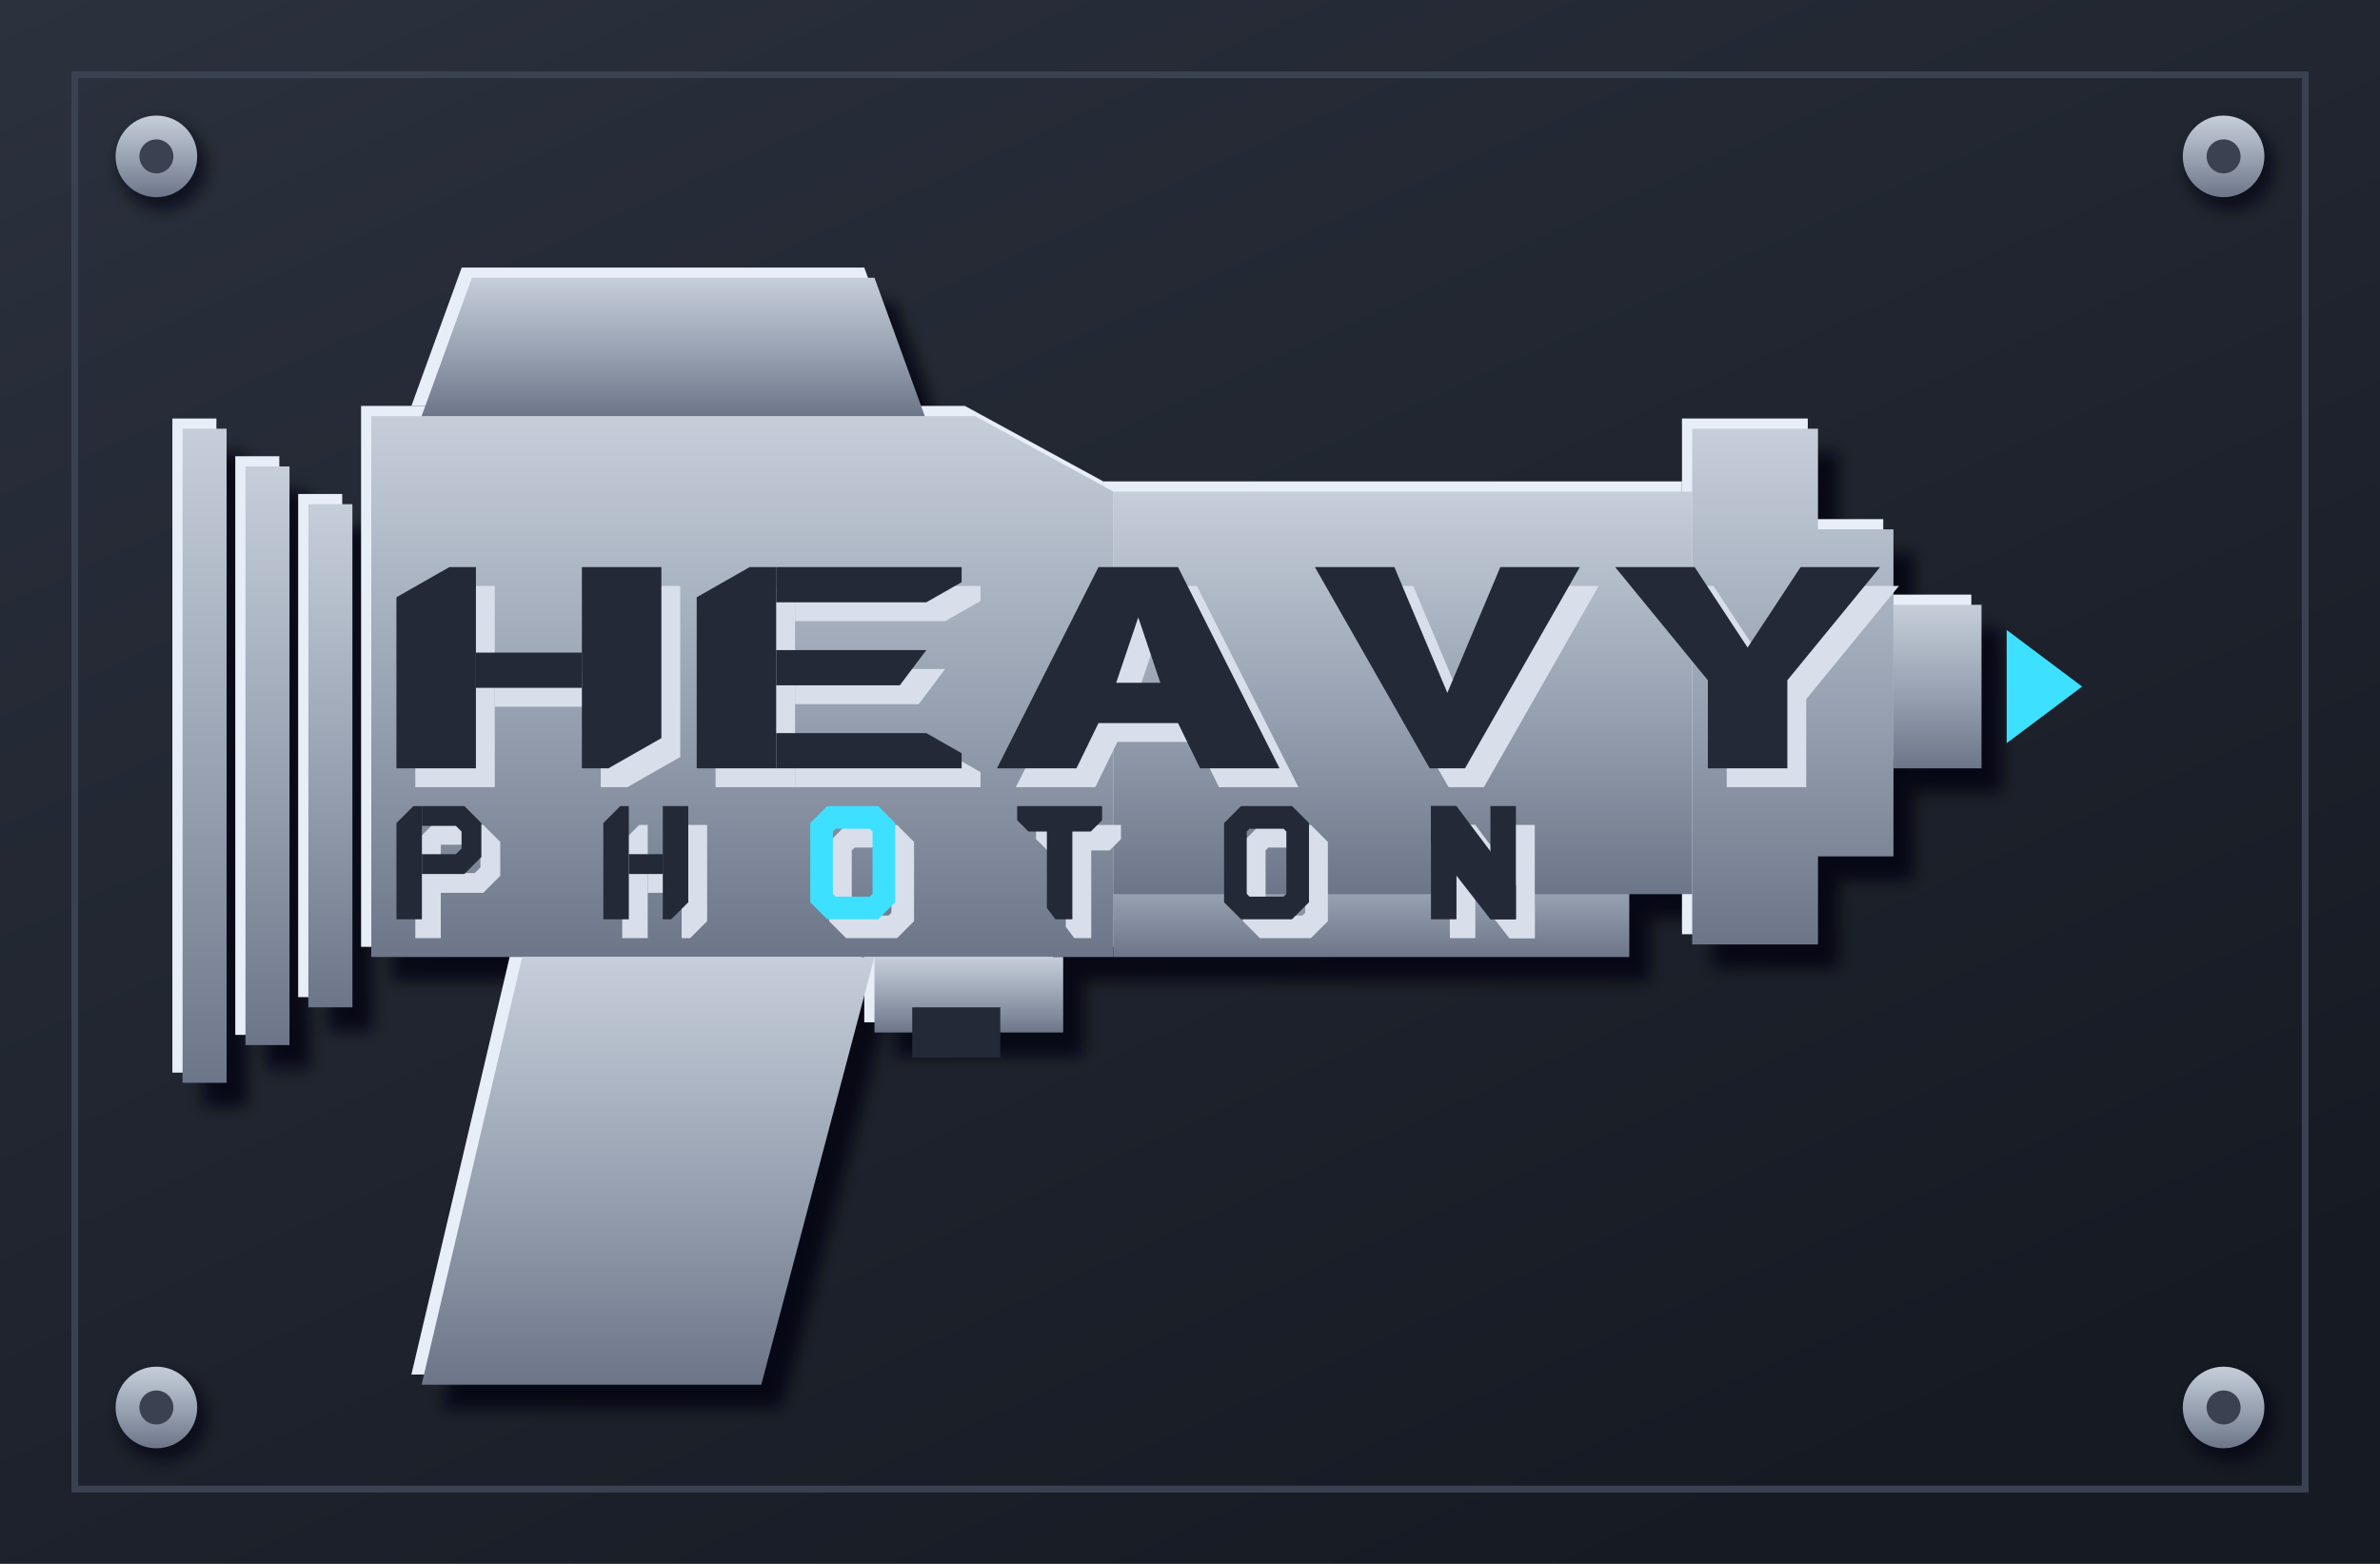
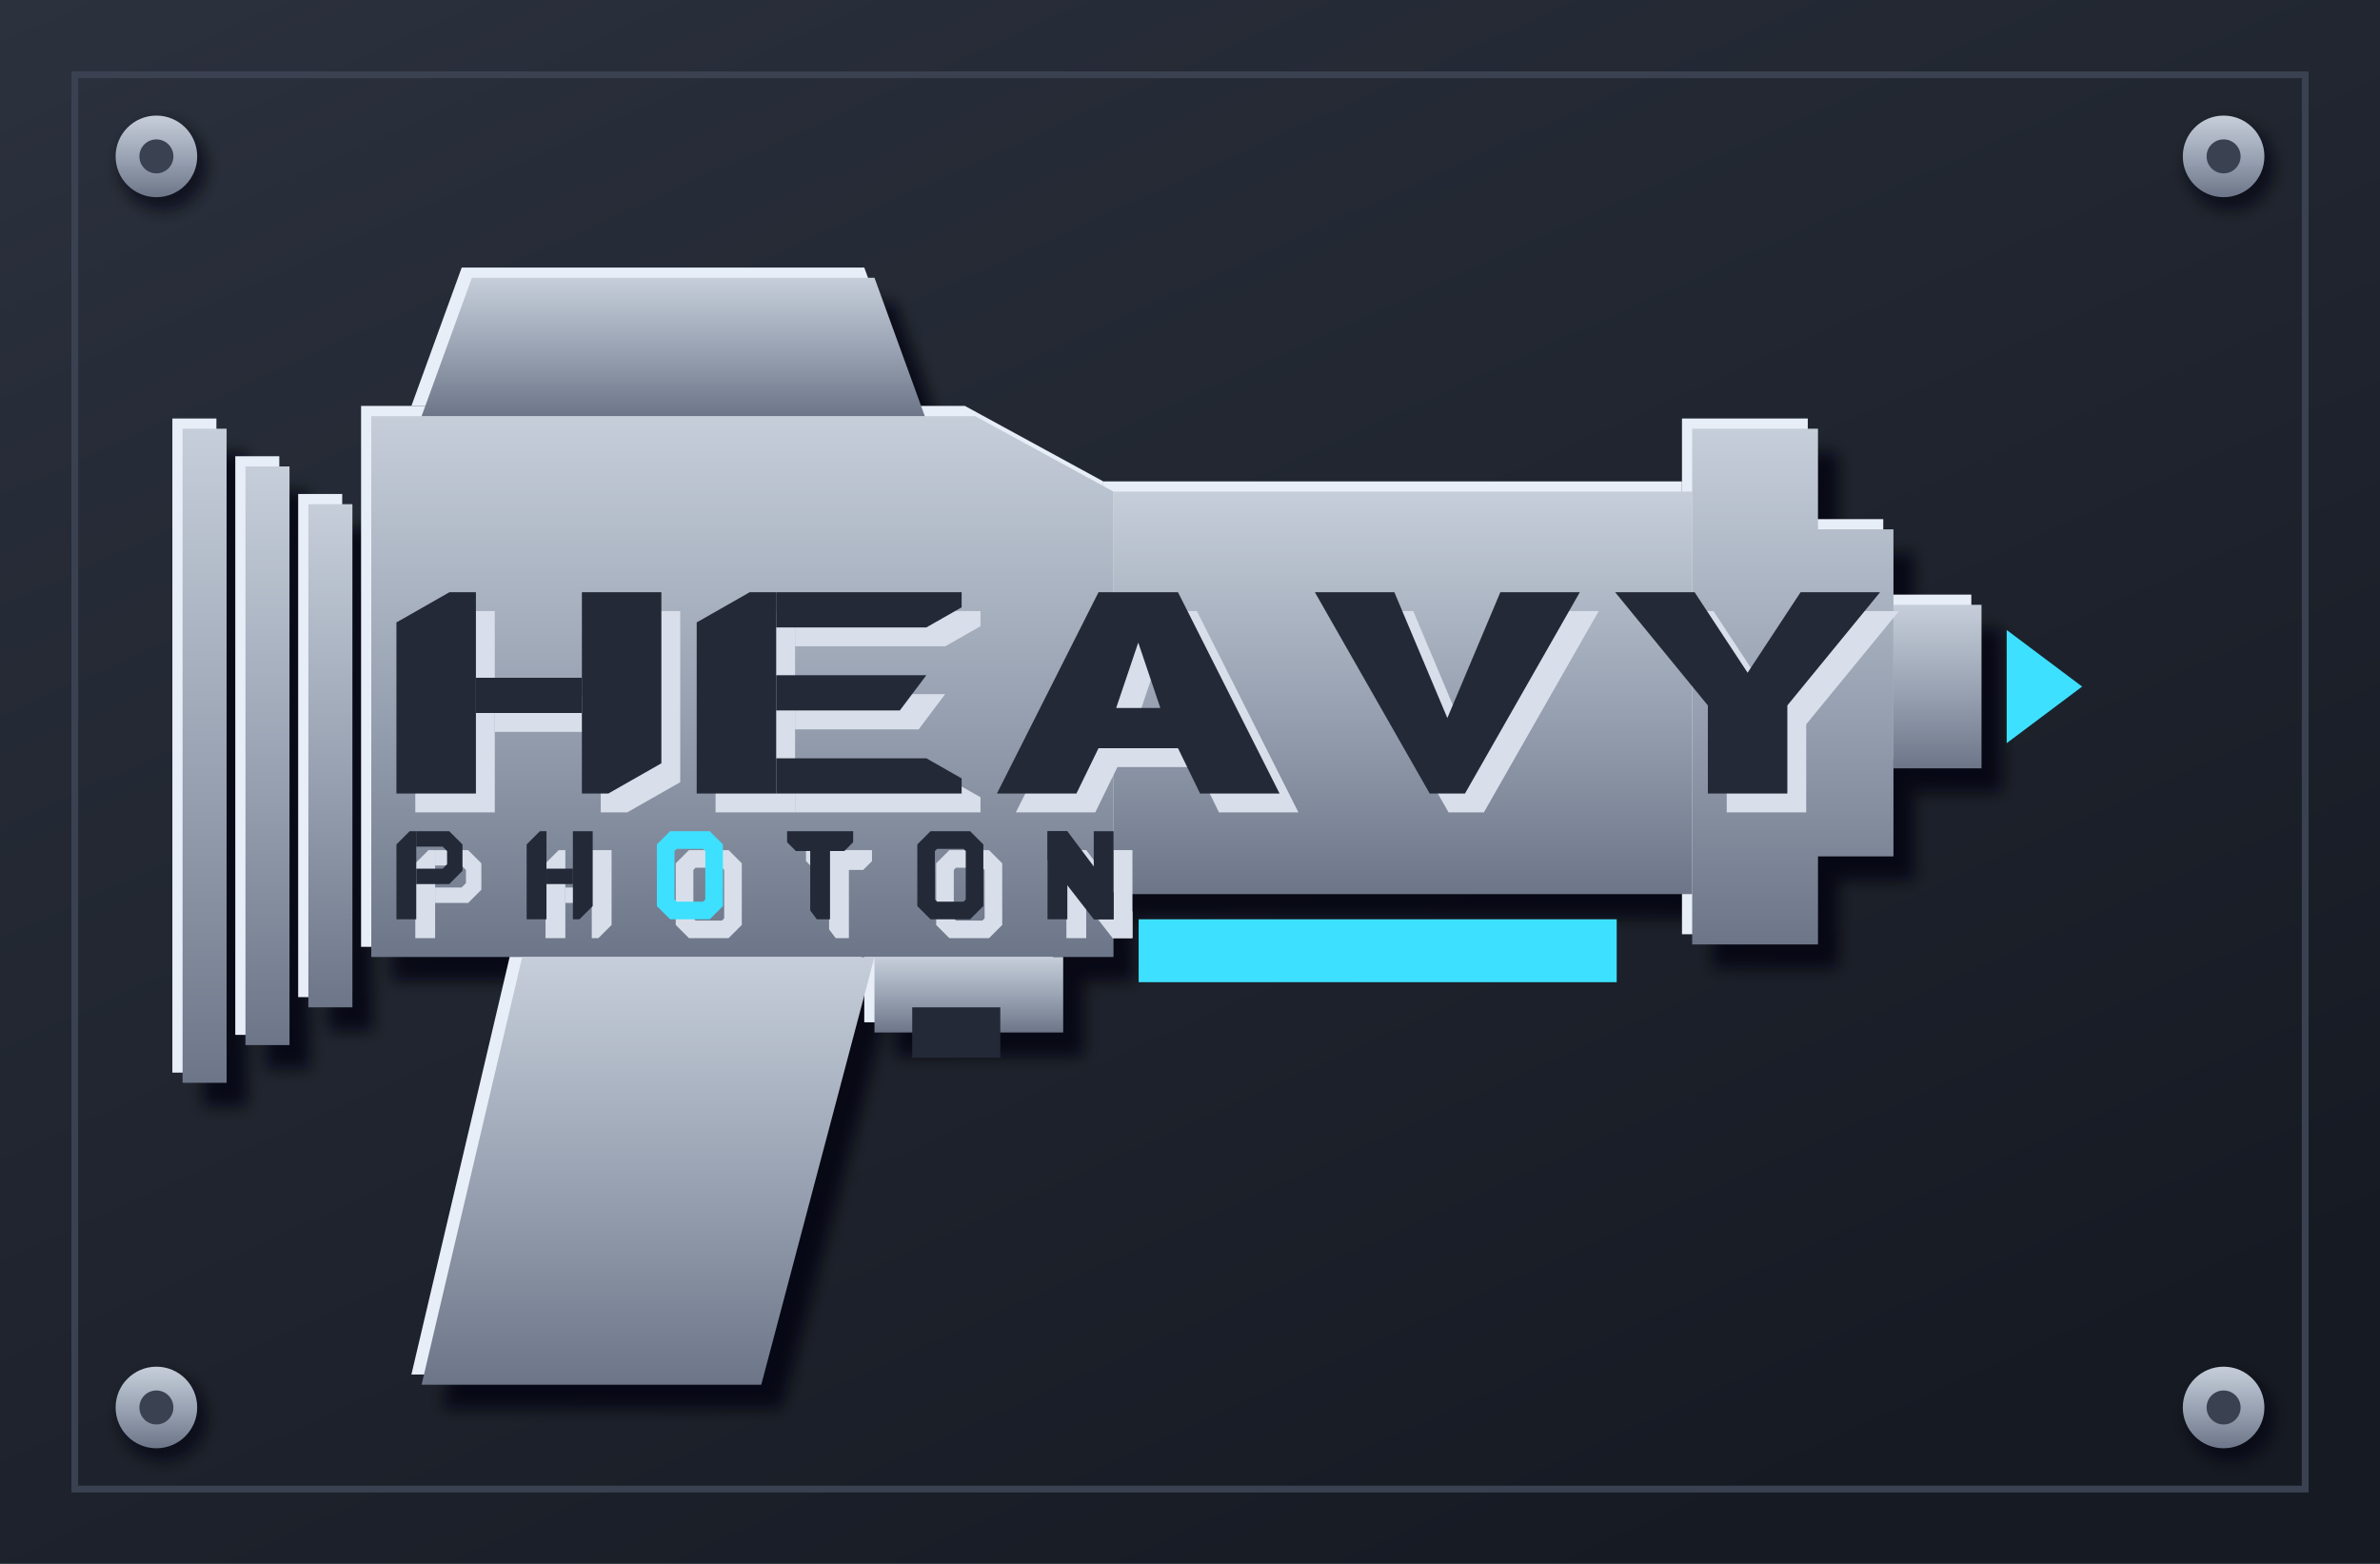
<svg xmlns="http://www.w3.org/2000/svg" viewBox="0 0 700 460" width="700" height="460">
  <defs>
    <linearGradient id="plate3" x1="0" y1="0" x2="0.7" y2="1">
      <stop offset="0" stop-color="#2B313D" />
      <stop offset="1" stop-color="#161A23" />
    </linearGradient>
    <linearGradient id="steel3" x1="0" y1="0" x2="0" y2="1">
      <stop offset="0" stop-color="#C6CEDA" />
      <stop offset="0.55" stop-color="#96A0B0" />
      <stop offset="1" stop-color="#6C7688" />
    </linearGradient>
    <filter id="soften3" x="-20%" y="-20%" width="140%" height="140%">
      <feGaussianBlur stdDeviation="2.2" />
    </filter>
  </defs>
  <rect width="700" height="460" fill="url(#plate3)" />
  <rect x="22" y="22" width="656" height="416" fill="none" stroke="#3A4150" stroke-width="2" />
  <circle cx="48" cy="49" r="13" fill="#04060A" opacity="0.6" filter="url(#soften3)" />
  <circle cx="46" cy="46" r="12" fill="url(#steel3)" />
  <circle cx="46" cy="46" r="5" fill="#3A4150" />
  <circle cx="656" cy="49" r="13" fill="#04060A" opacity="0.6" filter="url(#soften3)" />
  <circle cx="654" cy="46" r="12" fill="url(#steel3)" />
  <circle cx="654" cy="46" r="5" fill="#3A4150" />
  <circle cx="48" cy="417" r="13" fill="#04060A" opacity="0.6" filter="url(#soften3)" />
  <circle cx="46" cy="414" r="12" fill="url(#steel3)" />
  <circle cx="46" cy="414" r="5" fill="#3A4150" />
  <circle cx="656" cy="417" r="13" fill="#04060A" opacity="0.6" filter="url(#soften3)" />
  <circle cx="654" cy="414" r="12" fill="url(#steel3)" />
  <circle cx="654" cy="414" r="5" fill="#3A4150" />
  <g fill="#04060A" opacity="0.75" filter="url(#soften3)" transform="translate(6 7)">
    <g transform="translate(50 4) scale(1.85)">
      <rect x="2" y="66" width="7" height="104" />
      <rect x="12" y="72" width="7" height="92" />
      <rect x="22" y="78" width="7" height="80" />
-       <path d="M150,128 L232,128 L232,150 L150,150 Z" />
      <path d="M32,64 L128,64 L150,76 L150,150 L32,150 Z" />
      <path d="M56,150 L112,150 L94,218 L40,218 Z" />
      <rect x="112" y="150" width="30" height="12" />
      <path d="M48,42 L112,42 L120,64 L40,64 Z" />
      <path d="M150,76 L242,76 L242,140 L150,140 Z" />
      <path d="M242,66 L262,66 L262,82 L274,82 L274,134 L262,134 L262,148 L242,148 Z" />
      <rect x="274" y="94" width="14" height="26" />
    </g>
  </g>
  <g fill="#E8EEF7" transform="translate(-3 -3)">
    <g transform="translate(50 4) scale(1.85)">
      <rect x="2" y="66" width="7" height="104" />
      <rect x="12" y="72" width="7" height="92" />
      <rect x="22" y="78" width="7" height="80" />
-       <path d="M150,128 L232,128 L232,150 L150,150 Z" />
      <path d="M32,64 L128,64 L150,76 L150,150 L32,150 Z" />
      <path d="M56,150 L112,150 L94,218 L40,218 Z" />
      <rect x="112" y="150" width="30" height="12" />
      <path d="M48,42 L112,42 L120,64 L40,64 Z" />
      <path d="M150,76 L242,76 L242,140 L150,140 Z" />
      <path d="M242,66 L262,66 L262,82 L274,82 L274,134 L262,134 L262,148 L242,148 Z" />
      <rect x="274" y="94" width="14" height="26" />
    </g>
  </g>
  <g fill="url(#steel3)">
    <g transform="translate(50 4) scale(1.85)">
      <rect x="2" y="66" width="7" height="104" />
      <rect x="12" y="72" width="7" height="92" />
      <rect x="22" y="78" width="7" height="80" />
-       <path d="M150,128 L232,128 L232,150 L150,150 Z" />
      <path d="M32,64 L128,64 L150,76 L150,150 L32,150 Z" />
      <path d="M56,150 L112,150 L94,218 L40,218 Z" />
      <rect x="112" y="150" width="30" height="12" />
      <path d="M48,42 L112,42 L120,64 L40,64 Z" />
      <path d="M150,76 L242,76 L242,140 L150,140 Z" />
      <path d="M242,66 L262,66 L262,82 L274,82 L274,134 L262,134 L262,148 L242,148 Z" />
      <rect x="274" y="94" width="14" height="26" />
    </g>
  </g>
  <g transform="translate(50 4) scale(1.85)">
    <g transform="translate(3 3)">
-       <g fill="#D8DFEA" transform="translate(36 88) scale(0.702 0.4)">
+       <g fill="#D8DFEA" transform="translate(36 92) scale(0.702 0.4)">
        <g transform="translate(0.0 0)">
          <rect x="18" y="34" width="24" height="14" />
          <polygon points="0,12 12,0 18,0 18,80 0,80" />
          <polygon points="42,0 60,0 60,68 48,80 42,80" />
        </g>
        <g transform="translate(68.0 0)">
          <polygon points="0,12 12,0 18,0 18,80 0,80" />
          <polygon points="18,0 60,0 60,6 52,14 18,14" />
          <polygon points="18,33 52,33 46,47 18,47" />
          <polygon points="18,66 52,66 60,74 60,80 18,80" />
        </g>
        <g transform="translate(136.0 0)">
          <path fill-rule="evenodd" transform="translate(0 0)" d="M23,0 L41,0 L64,80 L46,80 L41,62 L23,62 L18,80 L0,80 Z M32,20 L37,46 L27,46 Z" />
        </g>
        <g transform="translate(208.0 0)">
          <polygon points="0,0 18,0 30,50 42,0 60,0 34,80 26,80" />
        </g>
        <g transform="translate(276.0 0)">
          <polygon points="0,0 18,0 30,32 42,0 60,0 39,45 39,80 21,80 21,45" />
        </g>
      </g>
-       <g fill="#D8DFEA" transform="translate(36 126) scale(0.225)">
+       <g fill="#D8DFEA" transform="translate(36 130) scale(0.175)">
        <g transform="translate(0.0 0)">
          <path fill-rule="evenodd" transform="translate(0 0)" d="M18,0 L48,0 L60,12 L60,36 L48,48 L18,48 L18,34 L42,34 L46,30 L46,18 L42,14 L18,14 Z" />
          <polygon points="0,12 12,0 18,0 18,80 0,80" />
        </g>
-         <g transform="translate(146.2 0)">
+         <g transform="translate(118.3 0)">
          <rect x="18" y="34" width="24" height="14" />
          <polygon points="0,12 12,0 18,0 18,80 0,80" />
          <polygon points="42,0 60,0 60,68 48,80 42,80" />
        </g>
-         <g transform="translate(292.4 0)" fill="#D8DFEA">
+         <g transform="translate(236.6 0)" fill="#D8DFEA">
          <path fill-rule="evenodd" transform="translate(0 0)" d="M12,0 L48,0 L60,12 L60,68 L48,80 L12,80 L0,68 L0,12 Z M18,16 L42,16 L44,18 L44,62 L42,64 L18,64 L16,62 L16,18 Z" />
        </g>
-         <g transform="translate(438.6 0)">
+         <g transform="translate(354.9 0)">
          <polygon points="0,0 60,0 60,10 52,18 8,18 0,10" />
          <polygon points="21,14 39,14 39,80 27,80 21,72" />
        </g>
-         <g transform="translate(584.8 0)">
+         <g transform="translate(473.2 0)">
          <path fill-rule="evenodd" transform="translate(0 0)" d="M12,0 L48,0 L60,12 L60,68 L48,80 L12,80 L0,68 L0,12 Z M18,16 L42,16 L44,18 L44,62 L42,64 L18,64 L16,62 L16,18 Z" />
        </g>
-         <g transform="translate(731.0 0)">
+         <g transform="translate(591.5 0)">
          <rect x="0" y="0" width="18" height="80" />
          <rect x="42" y="0" width="18" height="80" />
          <polygon points="0,0 18,0 60,56 60,80 42,80 0,26" />
        </g>
      </g>
    </g>
-     <g fill="#232936" transform="translate(36 88) scale(0.702 0.4)">
+     <g fill="#232936" transform="translate(36 92) scale(0.702 0.4)">
      <g transform="translate(0.0 0)">
        <rect x="18" y="34" width="24" height="14" />
        <polygon points="0,12 12,0 18,0 18,80 0,80" />
        <polygon points="42,0 60,0 60,68 48,80 42,80" />
      </g>
      <g transform="translate(68.0 0)">
        <polygon points="0,12 12,0 18,0 18,80 0,80" />
        <polygon points="18,0 60,0 60,6 52,14 18,14" />
        <polygon points="18,33 52,33 46,47 18,47" />
        <polygon points="18,66 52,66 60,74 60,80 18,80" />
      </g>
      <g transform="translate(136.0 0)">
        <path fill-rule="evenodd" transform="translate(0 0)" d="M23,0 L41,0 L64,80 L46,80 L41,62 L23,62 L18,80 L0,80 Z M32,20 L37,46 L27,46 Z" />
      </g>
      <g transform="translate(208.0 0)">
        <polygon points="0,0 18,0 30,50 42,0 60,0 34,80 26,80" />
      </g>
      <g transform="translate(276.0 0)">
        <polygon points="0,0 18,0 30,32 42,0 60,0 39,45 39,80 21,80 21,45" />
      </g>
    </g>
-     <g fill="#232936" transform="translate(36 126) scale(0.225)">
+     <g fill="#232936" transform="translate(36 130) scale(0.175)">
      <g transform="translate(0.0 0)">
        <path fill-rule="evenodd" transform="translate(0 0)" d="M18,0 L48,0 L60,12 L60,36 L48,48 L18,48 L18,34 L42,34 L46,30 L46,18 L42,14 L18,14 Z" />
        <polygon points="0,12 12,0 18,0 18,80 0,80" />
      </g>
-       <g transform="translate(146.2 0)">
+       <g transform="translate(118.3 0)">
        <rect x="18" y="34" width="24" height="14" />
        <polygon points="0,12 12,0 18,0 18,80 0,80" />
        <polygon points="42,0 60,0 60,68 48,80 42,80" />
      </g>
-       <g transform="translate(292.4 0)" fill="#3EE0FF">
+       <g transform="translate(236.6 0)" fill="#3EE0FF">
        <path fill-rule="evenodd" transform="translate(0 0)" d="M12,0 L48,0 L60,12 L60,68 L48,80 L12,80 L0,68 L0,12 Z M18,16 L42,16 L44,18 L44,62 L42,64 L18,64 L16,62 L16,18 Z" />
      </g>
-       <g transform="translate(438.6 0)">
+       <g transform="translate(354.9 0)">
        <polygon points="0,0 60,0 60,10 52,18 8,18 0,10" />
        <polygon points="21,14 39,14 39,80 27,80 21,72" />
      </g>
-       <g transform="translate(584.8 0)">
+       <g transform="translate(473.2 0)">
        <path fill-rule="evenodd" transform="translate(0 0)" d="M12,0 L48,0 L60,12 L60,68 L48,80 L12,80 L0,68 L0,12 Z M18,16 L42,16 L44,18 L44,62 L42,64 L18,64 L16,62 L16,18 Z" />
      </g>
-       <g transform="translate(731.0 0)">
+       <g transform="translate(591.5 0)">
        <rect x="0" y="0" width="18" height="80" />
        <rect x="42" y="0" width="18" height="80" />
        <polygon points="0,0 18,0 60,56 60,80 42,80 0,26" />
      </g>
    </g>
    <rect x="118" y="158" width="14" height="8" fill="#232936" />
-     <g fill="#3EE0FF" />
+     <g fill="#3EE0FF">
+       <rect x="154" y="144" width="76" height="10" />
+     </g>
    <path d="M292,98 L304,107 L292,116 Z" fill="#3EE0FF" />
  </g>
</svg>
